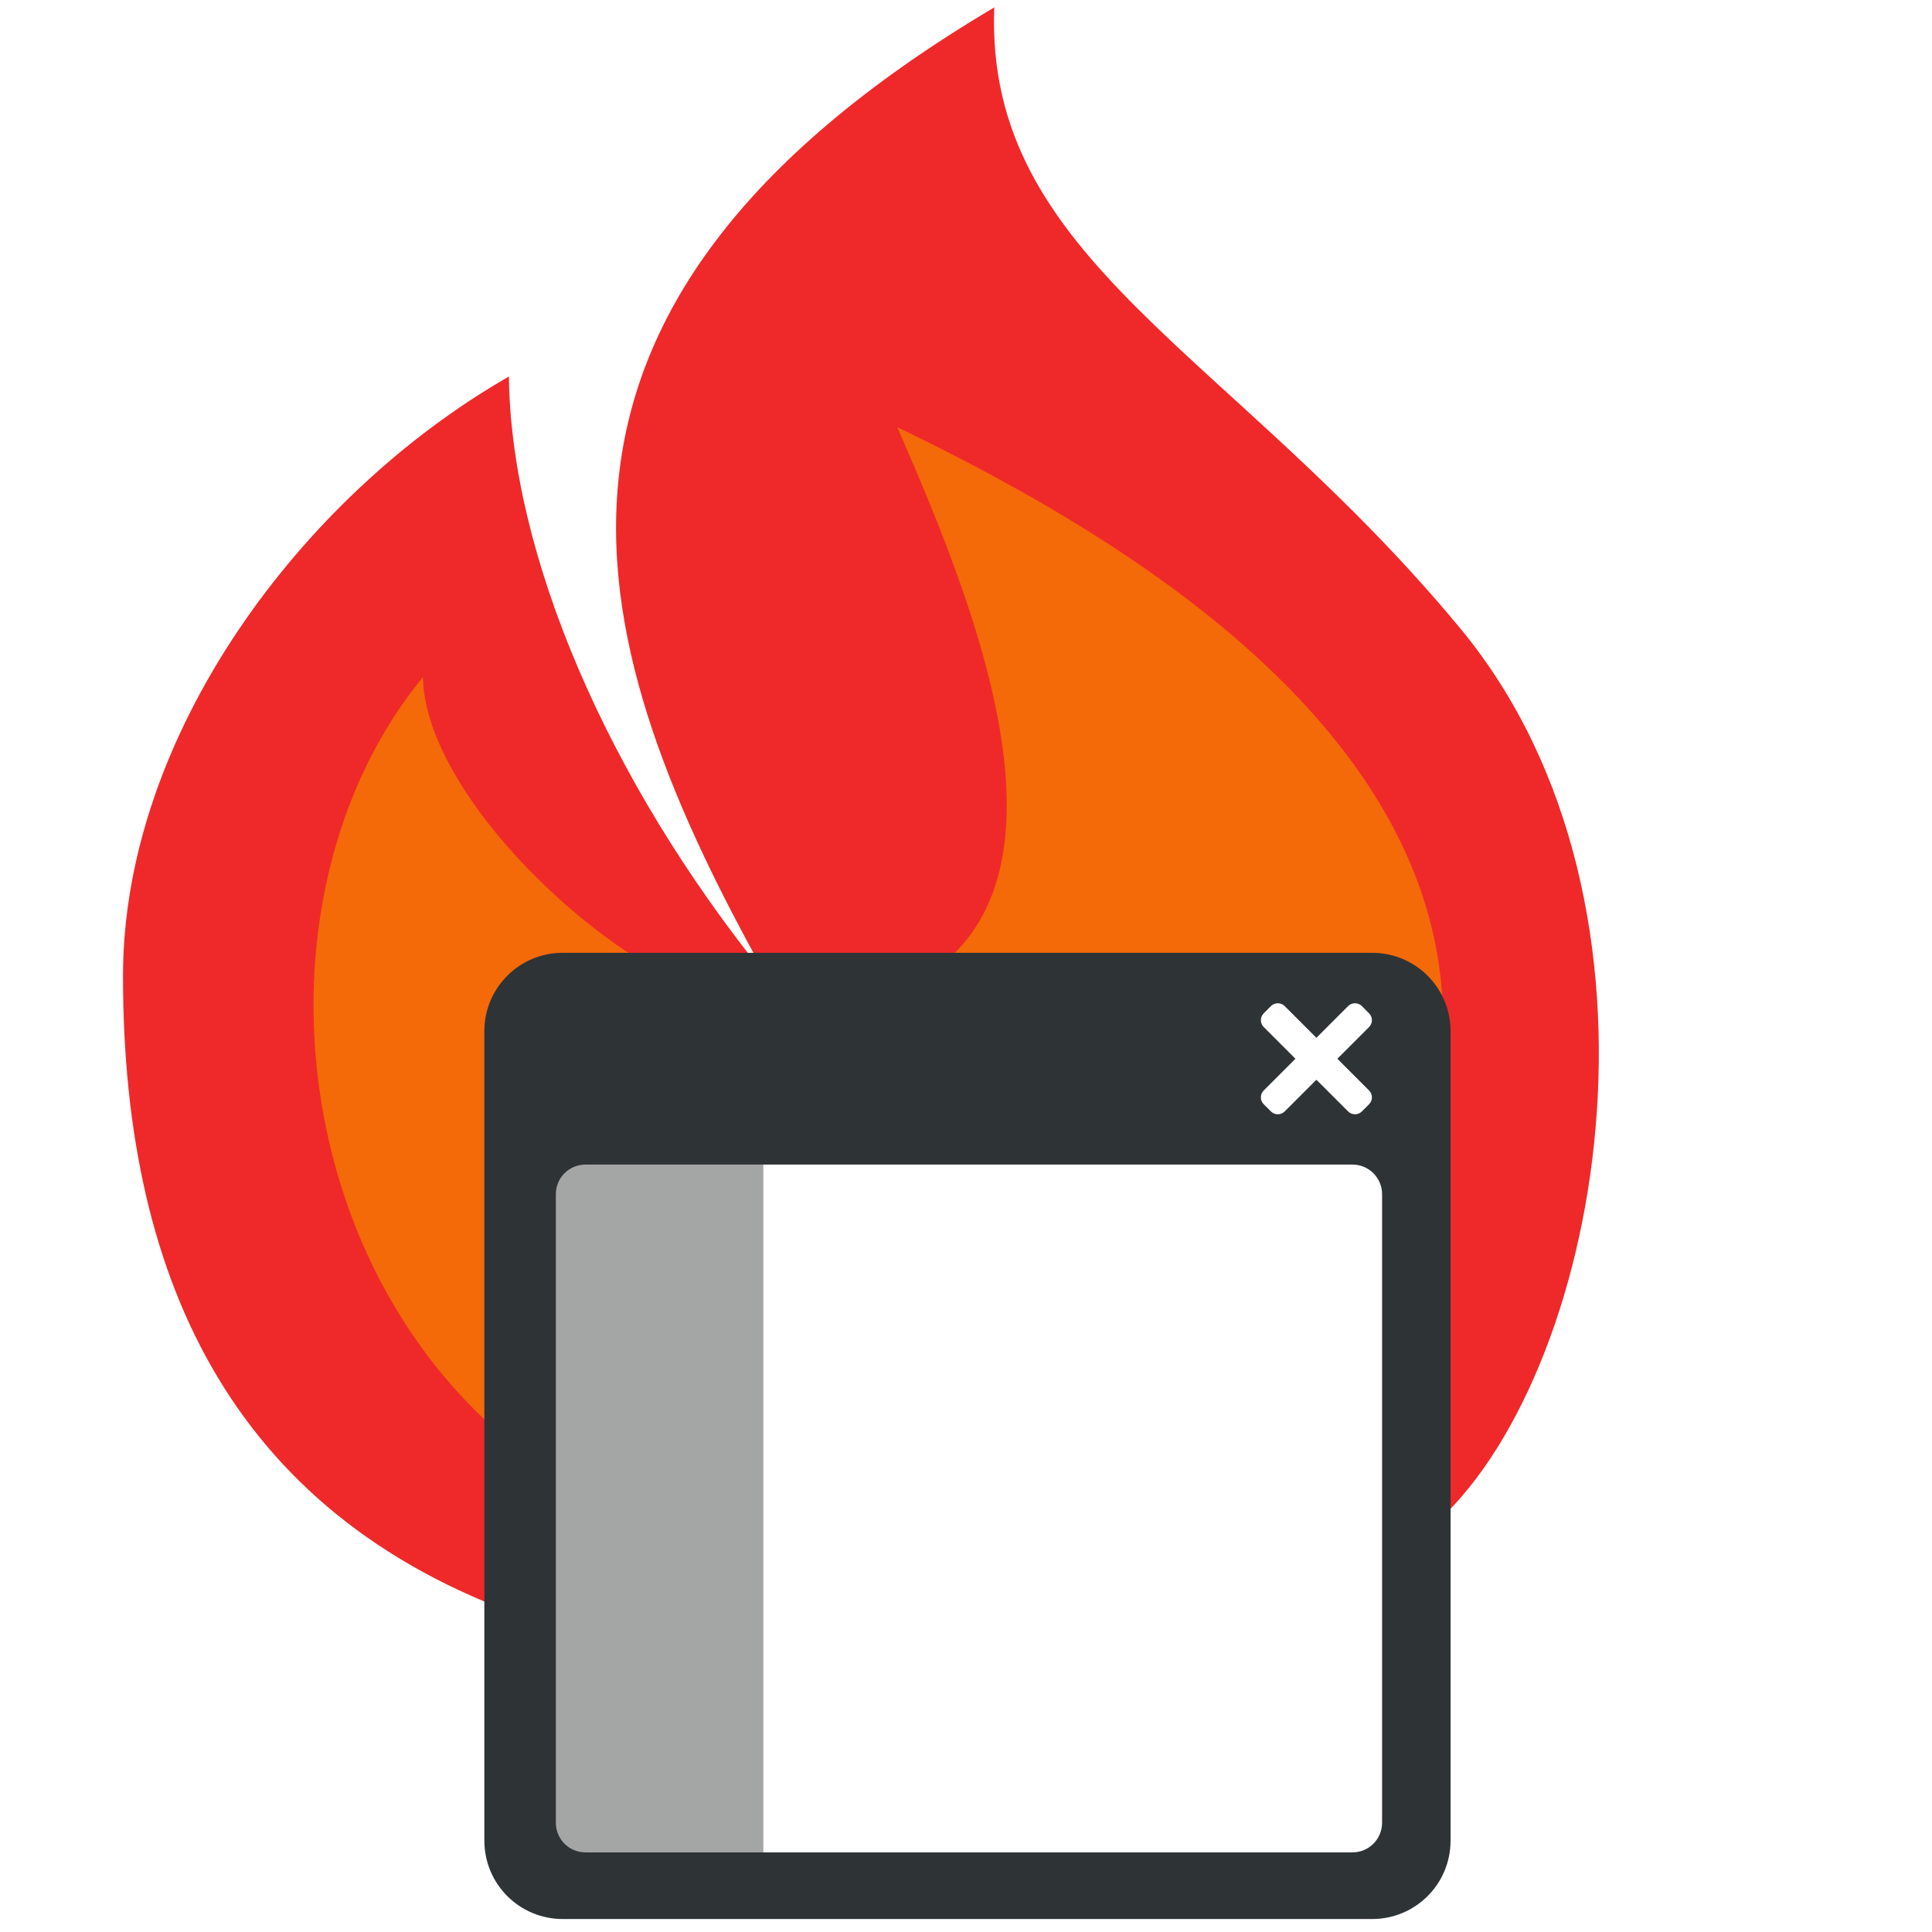
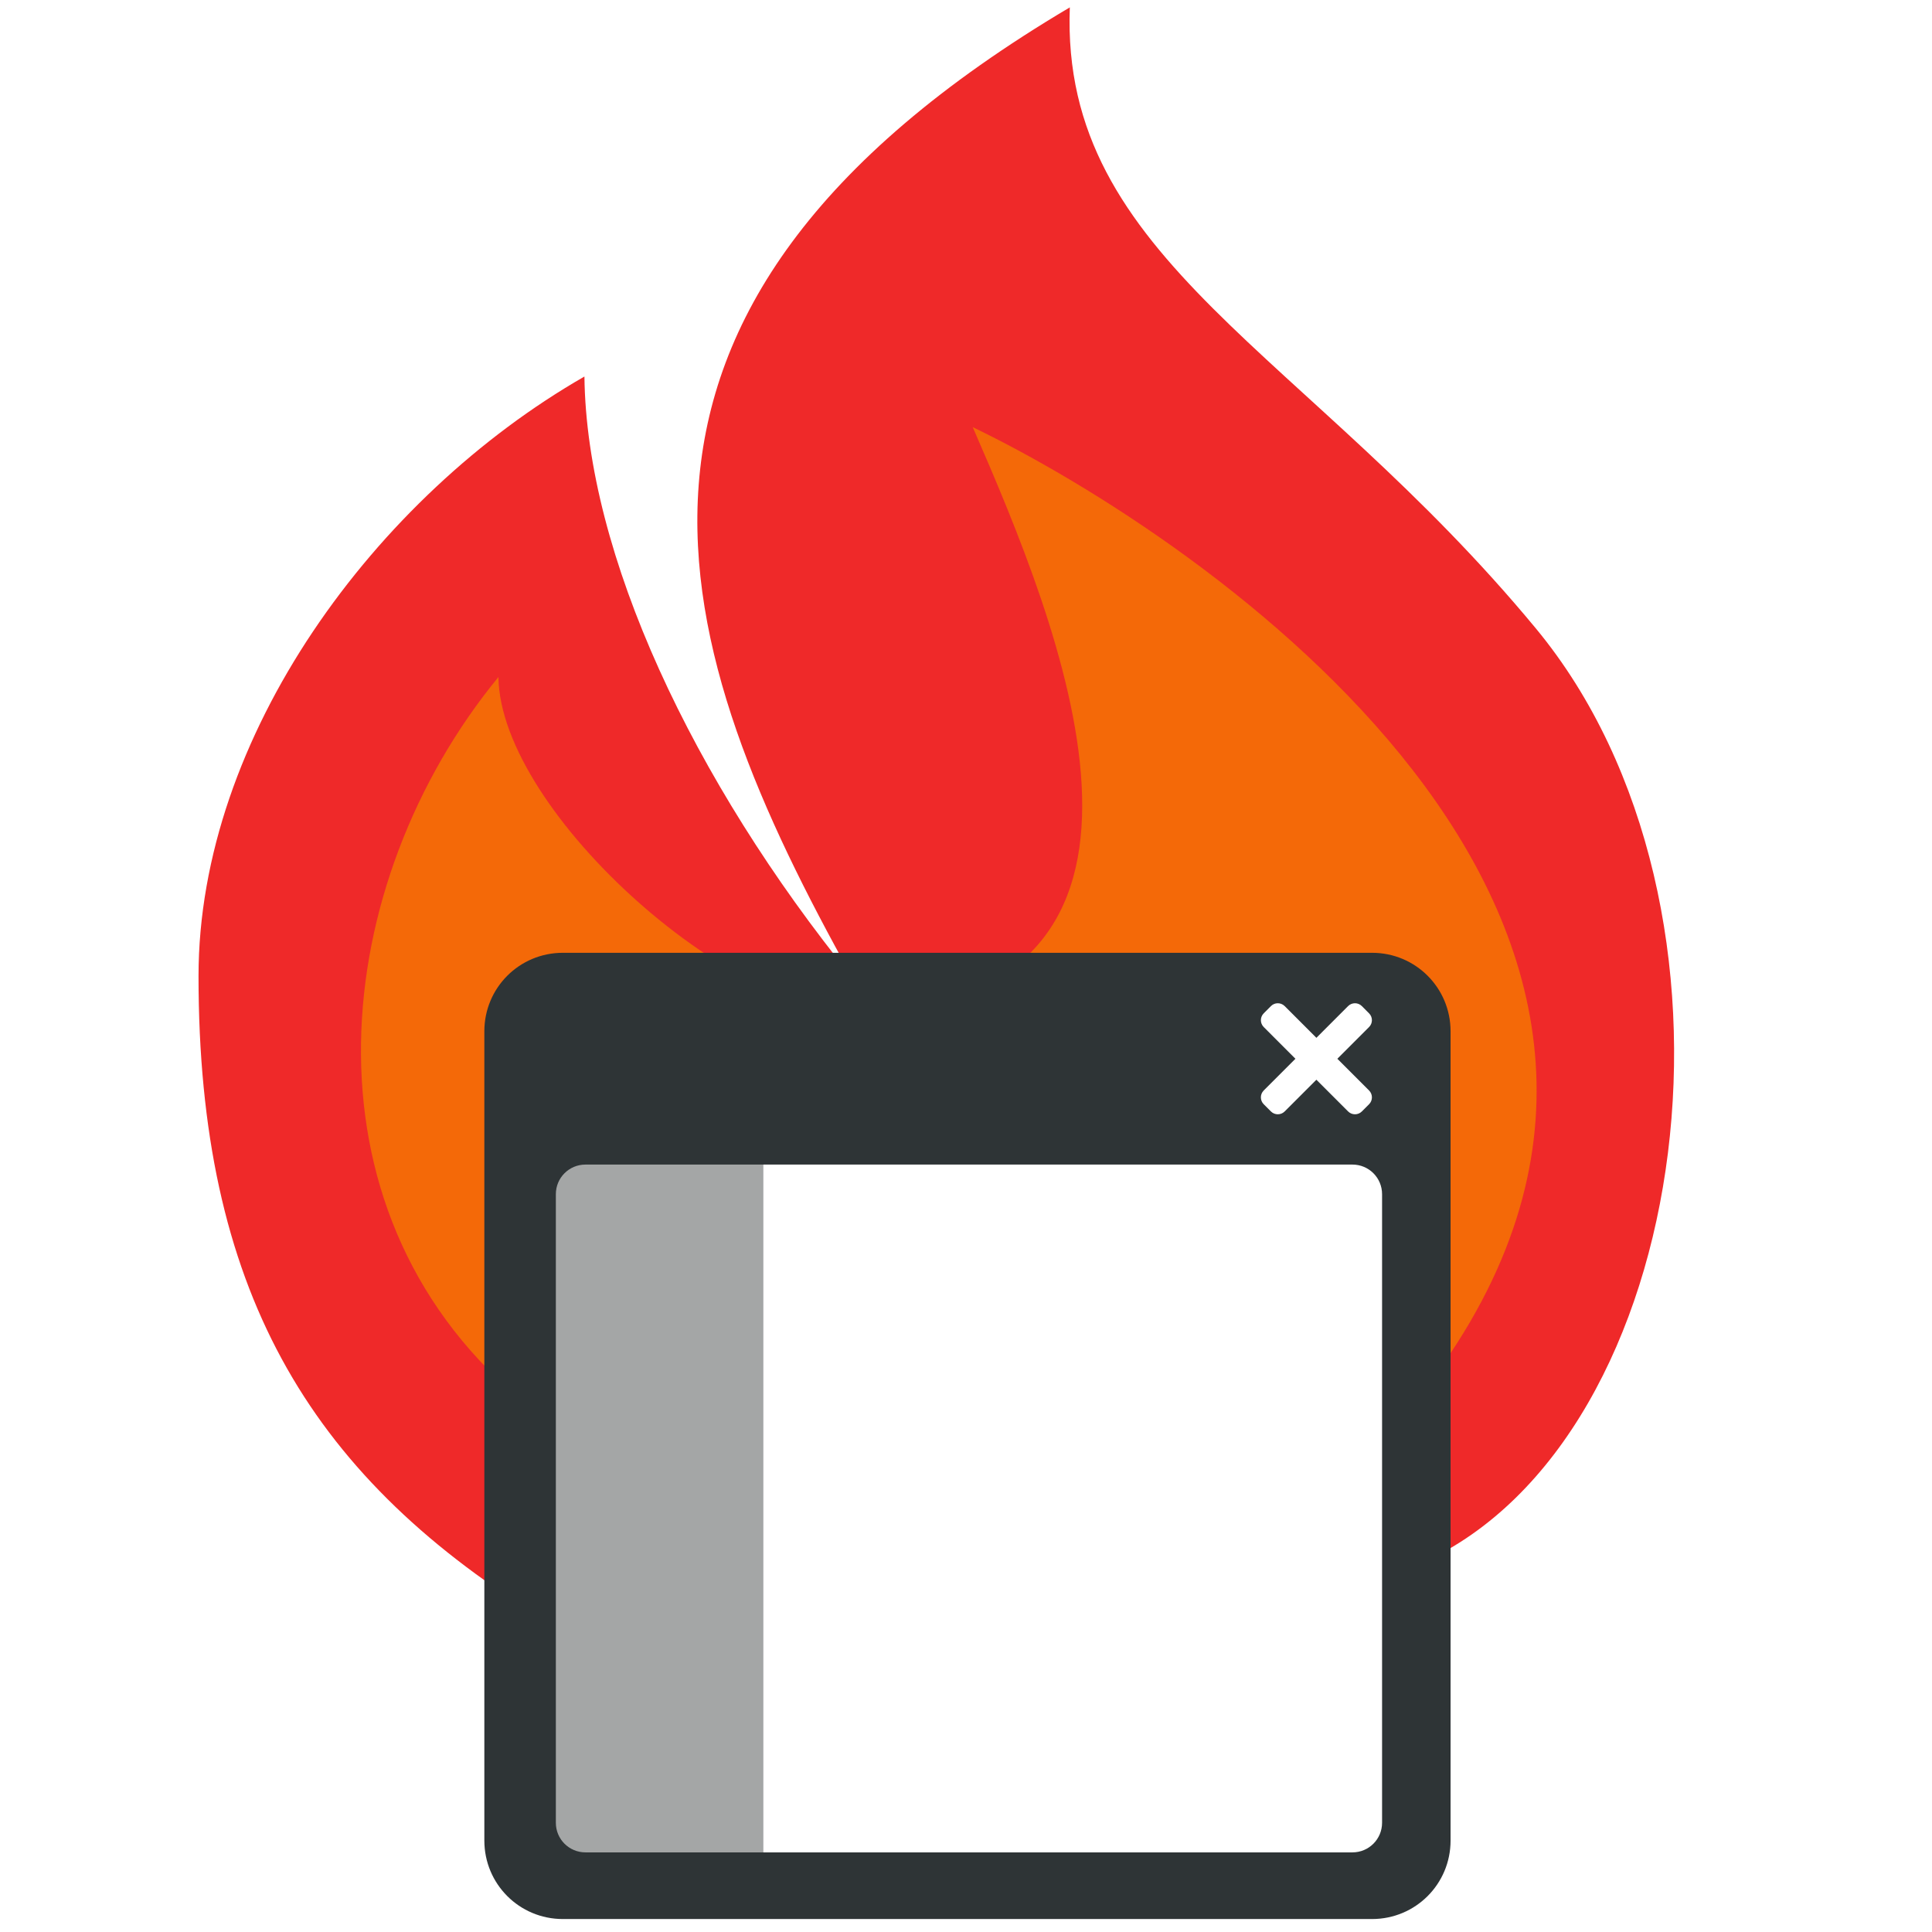
<svg xmlns="http://www.w3.org/2000/svg" xmlns:xlink="http://www.w3.org/1999/xlink" width="256" height="256" viewBox="0 0 67.733 67.733" version="1.1" id="svg3466">
  <defs id="defs3463">
    <radialGradient xlink:href="#linearGradient6524" id="radialGradient6528" cx="0.5" cy="0.5" fx="0.5" fy="0.5" r="0.5" gradientUnits="userSpaceOnUse" />
    <linearGradient id="linearGradient6524">
      <stop style="stop-color:#e19d00;stop-opacity:1;" offset="0" id="stop6520" />
      <stop style="stop-color:#e19d00;stop-opacity:0;" offset="1" id="stop6522" />
    </linearGradient>
    <clipPath id="s-2">
      <path d="M 0,0 H 1600 V 1200 H 0 Z" id="path5111" />
    </clipPath>
    <mask id="r-6">
      <g filter="url(#a)" id="g5108" style="filter:url(#a-3)">
        <path d="M 0,0 H 16 V 16 H 0 Z" fill-opacity="0.5" id="path5106" />
      </g>
    </mask>
    <filter id="a-3" height="1" width="1" x="0" y="0">
      <feColorMatrix in="SourceGraphic" type="matrix" values="0 0 0 0 1 0 0 0 0 1 0 0 0 0 1 0 0 0 1 0" id="feColorMatrix5039" />
    </filter>
    <radialGradient xlink:href="#linearGradient6524" id="radialGradient7052" />
    <radialGradient xlink:href="#linearGradient6524" id="radialGradient6530" cx="0.5" cy="0.5" fx="0.5" fy="0.5" r="0.5" gradientUnits="userSpaceOnUse" />
    <clipPath id="q-0">
      <path d="M 0,0 H 1600 V 1200 H 0 Z" id="path5103" />
    </clipPath>
    <mask id="p-6">
      <g filter="url(#a)" id="g5100" style="filter:url(#a-3)">
        <path d="M 0,0 H 16 V 16 H 0 Z" fill-opacity="0.3" id="path5098" />
      </g>
    </mask>
    <filter id="filter7074" height="1" width="1" x="0" y="0">
      <feColorMatrix in="SourceGraphic" type="matrix" values="0 0 0 0 1 0 0 0 0 1 0 0 0 0 1 0 0 0 1 0" id="feColorMatrix7072" />
    </filter>
    <radialGradient xlink:href="#linearGradient6524" id="radialGradient7076" />
    <radialGradient xlink:href="#linearGradient6524" id="radialGradient6532" cx="0.5" cy="0.5" fx="0.5" fy="0.5" r="0.5" gradientUnits="userSpaceOnUse" />
    <clipPath id="o-3">
      <path d="M 0,0 H 1600 V 1200 H 0 Z" id="path5095" />
    </clipPath>
    <mask id="n-9">
      <g filter="url(#a)" id="g5092" style="filter:url(#a-3)">
        <path d="M 0,0 H 16 V 16 H 0 Z" fill-opacity="0.05" id="path5090" />
      </g>
    </mask>
    <filter id="filter7098" height="1" width="1" x="0" y="0">
      <feColorMatrix in="SourceGraphic" type="matrix" values="0 0 0 0 1 0 0 0 0 1 0 0 0 0 1 0 0 0 1 0" id="feColorMatrix7096" />
    </filter>
    <radialGradient xlink:href="#linearGradient6524" id="radialGradient7100" />
    <radialGradient xlink:href="#linearGradient6524" id="radialGradient6534" cx="0.5" cy="0.5" fx="0.5" fy="0.5" r="0.5" gradientUnits="userSpaceOnUse" />
    <clipPath id="m-0">
      <path d="M 0,0 H 1600 V 1200 H 0 Z" id="path5087" />
    </clipPath>
    <mask id="l-7">
      <g filter="url(#a)" id="g5084" style="filter:url(#a-3)">
        <path d="M 0,0 H 16 V 16 H 0 Z" fill-opacity="0.05" id="path5082" />
      </g>
    </mask>
    <filter id="filter7122" height="1" width="1" x="0" y="0">
      <feColorMatrix in="SourceGraphic" type="matrix" values="0 0 0 0 1 0 0 0 0 1 0 0 0 0 1 0 0 0 1 0" id="feColorMatrix7120" />
    </filter>
    <radialGradient xlink:href="#linearGradient6524" id="radialGradient7124" />
    <radialGradient xlink:href="#linearGradient6524" id="radialGradient6536" cx="0.5" cy="0.5" fx="0.5" fy="0.5" r="0.5" gradientUnits="userSpaceOnUse" />
    <clipPath id="k-2">
      <path d="M 0,0 H 1600 V 1200 H 0 Z" id="path5079" />
    </clipPath>
    <mask id="j-1">
      <g filter="url(#a)" id="g5076" style="filter:url(#a-3)">
        <path d="M 0,0 H 16 V 16 H 0 Z" fill-opacity="0.05" id="path5074" />
      </g>
    </mask>
    <filter id="filter7146" height="1" width="1" x="0" y="0">
      <feColorMatrix in="SourceGraphic" type="matrix" values="0 0 0 0 1 0 0 0 0 1 0 0 0 0 1 0 0 0 1 0" id="feColorMatrix7144" />
    </filter>
    <radialGradient xlink:href="#linearGradient6524" id="radialGradient7148" />
    <radialGradient xlink:href="#linearGradient6524" id="radialGradient6538" cx="0.5" cy="0.5" fx="0.5" fy="0.5" r="0.5" gradientUnits="userSpaceOnUse" />
    <clipPath id="i-9">
      <path d="M 0,0 H 1600 V 1200 H 0 Z" id="path5071" />
    </clipPath>
    <mask id="h-2">
      <g filter="url(#a)" id="g5068" style="filter:url(#a-3)">
        <path d="M 0,0 H 16 V 16 H 0 Z" fill-opacity="0.05" id="path5066" />
      </g>
    </mask>
    <filter id="filter7170" height="1" width="1" x="0" y="0">
      <feColorMatrix in="SourceGraphic" type="matrix" values="0 0 0 0 1 0 0 0 0 1 0 0 0 0 1 0 0 0 1 0" id="feColorMatrix7168" />
    </filter>
    <radialGradient xlink:href="#linearGradient6524" id="radialGradient7172" />
    <radialGradient xlink:href="#linearGradient6524" id="radialGradient6540" cx="0.5" cy="0.5" fx="0.5" fy="0.5" r="0.5" gradientUnits="userSpaceOnUse" />
    <clipPath id="g-6">
      <path d="M 0,0 H 1600 V 1200 H 0 Z" id="path5063" />
    </clipPath>
    <mask id="f-5">
      <g filter="url(#a)" id="g5060" style="filter:url(#a-3)">
        <path d="M 0,0 H 16 V 16 H 0 Z" fill-opacity="0.05" id="path5058" />
      </g>
    </mask>
    <filter id="filter7194" height="1" width="1" x="0" y="0">
      <feColorMatrix in="SourceGraphic" type="matrix" values="0 0 0 0 1 0 0 0 0 1 0 0 0 0 1 0 0 0 1 0" id="feColorMatrix7192" />
    </filter>
    <radialGradient xlink:href="#linearGradient6524" id="radialGradient7196" />
    <radialGradient xlink:href="#linearGradient6524" id="radialGradient6542" cx="0.5" cy="0.5" fx="0.5" fy="0.5" r="0.5" gradientUnits="userSpaceOnUse" />
    <clipPath id="e-3">
      <path d="M 0,0 H 1600 V 1200 H 0 Z" id="path5055" />
    </clipPath>
    <mask id="d-5">
      <g filter="url(#a)" id="g5052" style="filter:url(#a-3)">
        <path d="M 0,0 H 16 V 16 H 0 Z" fill-opacity="0.05" id="path5050" />
      </g>
    </mask>
    <filter id="filter7218" height="1" width="1" x="0" y="0">
      <feColorMatrix in="SourceGraphic" type="matrix" values="0 0 0 0 1 0 0 0 0 1 0 0 0 0 1 0 0 0 1 0" id="feColorMatrix7216" />
    </filter>
    <radialGradient xlink:href="#linearGradient6524" id="radialGradient7220" />
    <radialGradient xlink:href="#linearGradient6524" id="radialGradient6544" cx="0.5" cy="0.5" fx="0.5" fy="0.5" r="0.5" gradientUnits="userSpaceOnUse" />
    <clipPath id="c-7">
      <path d="M 0,0 H 1600 V 1200 H 0 Z" id="path5047" />
    </clipPath>
    <mask id="b-6">
      <g filter="url(#a)" id="g5044" style="filter:url(#a-3)">
        <path d="M 0,0 H 16 V 16 H 0 Z" fill-opacity="0.3" id="path5042" />
      </g>
    </mask>
    <filter id="filter7242" height="1" width="1" x="0" y="0">
      <feColorMatrix in="SourceGraphic" type="matrix" values="0 0 0 0 1 0 0 0 0 1 0 0 0 0 1 0 0 0 1 0" id="feColorMatrix7240" />
    </filter>
    <radialGradient xlink:href="#linearGradient6524" id="radialGradient7244" />
    <clipPath id="s">
      <path d="M 0,0 H 1600 V 1200 H 0 Z" id="path4926" />
    </clipPath>
    <mask id="r">
      <g filter="url(#a)" id="g4923">
        <path d="M 0,0 H 16 V 16 H 0 Z" fill-opacity="0.5" id="path4921" />
      </g>
    </mask>
    <filter id="a" height="1" width="1" x="0" y="0">
      <feColorMatrix in="SourceGraphic" type="matrix" values="0 0 0 0 1 0 0 0 0 1 0 0 0 0 1 0 0 0 1 0" id="feColorMatrix4854" />
    </filter>
    <clipPath id="q">
      <path d="M 0,0 H 1600 V 1200 H 0 Z" id="path4918" />
    </clipPath>
    <mask id="p">
      <g filter="url(#a)" id="g4915">
        <path d="M 0,0 H 16 V 16 H 0 Z" fill-opacity="0.3" id="path4913" />
      </g>
    </mask>
    <filter id="filter7266" height="1" width="1" x="0" y="0">
      <feColorMatrix in="SourceGraphic" type="matrix" values="0 0 0 0 1 0 0 0 0 1 0 0 0 0 1 0 0 0 1 0" id="feColorMatrix7264" />
    </filter>
    <clipPath id="o">
      <path d="M 0,0 H 1600 V 1200 H 0 Z" id="path4910" />
    </clipPath>
    <mask id="n">
      <g filter="url(#a)" id="g4907">
        <path d="M 0,0 H 16 V 16 H 0 Z" fill-opacity="0.05" id="path4905" />
      </g>
    </mask>
    <filter id="filter7275" height="1" width="1" x="0" y="0">
      <feColorMatrix in="SourceGraphic" type="matrix" values="0 0 0 0 1 0 0 0 0 1 0 0 0 0 1 0 0 0 1 0" id="feColorMatrix7273" />
    </filter>
    <clipPath id="m">
      <path d="M 0,0 H 1600 V 1200 H 0 Z" id="path4902" />
    </clipPath>
    <mask id="l">
      <g filter="url(#a)" id="g4899">
        <path d="M 0,0 H 16 V 16 H 0 Z" fill-opacity="0.05" id="path4897" />
      </g>
    </mask>
    <filter id="filter7284" height="1" width="1" x="0" y="0">
      <feColorMatrix in="SourceGraphic" type="matrix" values="0 0 0 0 1 0 0 0 0 1 0 0 0 0 1 0 0 0 1 0" id="feColorMatrix7282" />
    </filter>
    <clipPath id="k">
      <path d="M 0,0 H 1600 V 1200 H 0 Z" id="path4894" />
    </clipPath>
    <mask id="j">
      <g filter="url(#a)" id="g4891">
        <path d="M 0,0 H 16 V 16 H 0 Z" fill-opacity="0.05" id="path4889" />
      </g>
    </mask>
    <filter id="filter7293" height="1" width="1" x="0" y="0">
      <feColorMatrix in="SourceGraphic" type="matrix" values="0 0 0 0 1 0 0 0 0 1 0 0 0 0 1 0 0 0 1 0" id="feColorMatrix7291" />
    </filter>
    <clipPath id="i">
      <path d="M 0,0 H 1600 V 1200 H 0 Z" id="path4886" />
    </clipPath>
    <mask id="h">
      <g filter="url(#a)" id="g4883">
        <path d="M 0,0 H 16 V 16 H 0 Z" fill-opacity="0.05" id="path4881" />
      </g>
    </mask>
    <filter id="filter7302" height="1" width="1" x="0" y="0">
      <feColorMatrix in="SourceGraphic" type="matrix" values="0 0 0 0 1 0 0 0 0 1 0 0 0 0 1 0 0 0 1 0" id="feColorMatrix7300" />
    </filter>
    <clipPath id="g">
      <path d="M 0,0 H 1600 V 1200 H 0 Z" id="path4878" />
    </clipPath>
    <mask id="f">
      <g filter="url(#a)" id="g4875">
        <path d="M 0,0 H 16 V 16 H 0 Z" fill-opacity="0.05" id="path4873" />
      </g>
    </mask>
    <filter id="filter7311" height="1" width="1" x="0" y="0">
      <feColorMatrix in="SourceGraphic" type="matrix" values="0 0 0 0 1 0 0 0 0 1 0 0 0 0 1 0 0 0 1 0" id="feColorMatrix7309" />
    </filter>
    <clipPath id="e">
      <path d="M 0,0 H 1600 V 1200 H 0 Z" id="path4870" />
    </clipPath>
    <mask id="d">
      <g filter="url(#a)" id="g4867">
        <path d="M 0,0 H 16 V 16 H 0 Z" fill-opacity="0.05" id="path4865" />
      </g>
    </mask>
    <filter id="filter7320" height="1" width="1" x="0" y="0">
      <feColorMatrix in="SourceGraphic" type="matrix" values="0 0 0 0 1 0 0 0 0 1 0 0 0 0 1 0 0 0 1 0" id="feColorMatrix7318" />
    </filter>
    <clipPath id="c">
      <path d="M 0,0 H 1600 V 1200 H 0 Z" id="path4862" />
    </clipPath>
    <mask id="b">
      <g filter="url(#a)" id="g4859">
        <path d="M 0,0 H 16 V 16 H 0 Z" fill-opacity="0.3" id="path4857" />
      </g>
    </mask>
    <filter id="filter7329" height="1" width="1" x="0" y="0">
      <feColorMatrix in="SourceGraphic" type="matrix" values="0 0 0 0 1 0 0 0 0 1 0 0 0 0 1 0 0 0 1 0" id="feColorMatrix7327" />
    </filter>
    <radialGradient xlink:href="#linearGradient6524" id="radialGradient7371" gradientTransform="scale(1.691604,0.5911549)" cx="335.59" cy="361.257" fx="335.59" fy="361.257" r="3.385" gradientUnits="userSpaceOnUse" />
    <radialGradient xlink:href="#linearGradient6524" id="radialGradient7373" cx="16.5" cy="748.5" fx="16.5" fy="748.5" r="1.001" gradientUnits="userSpaceOnUse" />
    <radialGradient xlink:href="#linearGradient6524" id="radialGradient7375" cx="17.5" cy="747.5" fx="17.5" fy="747.5" r="1.001" gradientUnits="userSpaceOnUse" />
    <radialGradient xlink:href="#linearGradient6524" id="radialGradient7377" cx="18.5" cy="750.5" fx="18.5" fy="750.5" r="1.001" gradientUnits="userSpaceOnUse" />
    <radialGradient xlink:href="#linearGradient6524" id="radialGradient7379" cx="16.5" cy="750.5" fx="16.5" fy="750.5" r="1.001" gradientUnits="userSpaceOnUse" />
    <radialGradient xlink:href="#linearGradient6524" id="radialGradient7381" cx="17.5" cy="751.5" fx="17.5" fy="751.5" r="1.001" gradientUnits="userSpaceOnUse" />
    <radialGradient xlink:href="#linearGradient6524" id="radialGradient7383" cx="19.5" cy="751.5" fx="19.5" fy="751.5" r="1.001" gradientUnits="userSpaceOnUse" />
    <radialGradient xlink:href="#linearGradient6524" id="radialGradient7385" cx="139.5" cy="779.5" fx="139.5" fy="779.5" r="4.001" gradientUnits="userSpaceOnUse" />
    <radialGradient xlink:href="#linearGradient6524" id="radialGradient7387" gradientTransform="scale(0.5547756,1.802531)" cx="397.458" cy="423.849" fx="397.458" fy="423.849" r="3.606" gradientUnits="userSpaceOnUse" />
  </defs>
  <g id="layer1">
    <g id="g8508" transform="matrix(1.054848,0,0,-1.054848,-21.01893,329.2065)" style="display:inline;stroke-width:0.251">
      <rect style="font-variation-settings:normal;opacity:0.394;vector-effect:none;fill:#171b1d;fill-opacity:1;stroke:none;stroke-width:0.402;stroke-linecap:butt;stroke-linejoin:miter;stroke-miterlimit:4;stroke-dasharray:none;stroke-dashoffset:0;stroke-opacity:1;-inkscape-stroke:none;marker:none;stop-color:#000000;stop-opacity:1" id="rect13609" width="7.48" height="25.339" x="37.817" y="-275.287" transform="scale(1,-1)" ry="0.522" />
-       <path d="m 52.973,311.844 c -17.193,-10.184 -13.627,-21.33 -7.582,-32.196 -5.294,6.538 -8.484,14.026 -8.551,19.927 -6.947,-3.985 -12.826,-11.956 -12.826,-19.927 0,-10.368 3.859,-18.124 13.746,-21.44 -0.73,9.87 -0.743,9.359 0.588,18.662 1.091,1.452 12.182,1.779 27.746,2.767 1.048,-6.084 1.779,-13.45 1.386,-18.317 5.658,4.846 8.62,20.645 0.986,29.876 -7.634,9.231 -15.816,12.249 -15.495,20.648 z" fill="#2e3436" id="path5150" style="font-variation-settings:normal;opacity:1;vector-effect:none;fill:#ef2929;fill-opacity:1;stroke:none;stroke-width:0.516;stroke-linecap:butt;stroke-linejoin:miter;stroke-miterlimit:4;stroke-dasharray:none;stroke-dashoffset:0;stroke-opacity:1;-inkscape-stroke:none;marker:none;stop-color:#000000;stop-opacity:1" class="error" />
+       <path d="m 55.482,311.844 c -17.193,-10.184 -13.284,-21.365 -7.238,-32.231 -5.294,6.538 -8.827,14.061 -8.894,19.962 -6.947,-3.985 -12.826,-11.956 -12.826,-19.927 0,-10.368 3.634,-16.493 11.239,-21.237 -0.73,9.87 -1.075,9.878 0.256,19.181 1.091,1.452 13.248,0.982 28.813,1.97 1.048,-6.084 0.787,-14.53 0.394,-19.397 9.058,4.135 11.385,21.8 3.751,31.031 -7.634,9.231 -15.816,12.249 -15.495,20.648 z" fill="#2e3436" id="path5150" style="font-variation-settings:normal;opacity:1;vector-effect:none;fill:#ef2929;fill-opacity:1;stroke:none;stroke-width:0.516;stroke-linecap:butt;stroke-linejoin:miter;stroke-miterlimit:4;stroke-dasharray:none;stroke-dashoffset:0;stroke-opacity:1;-inkscape-stroke:none;marker:none;stop-color:#000000;stop-opacity:1" class="error" />
      <g clip-path="url(#c)" mask="url(#b)" transform="matrix(0.6541554,0,0,-0.6541554,-330.2774,701.668)" id="g4933">
        <path d="m 562.461,212.059 h 10.449 c -1.184,0.492 -1.297,2.461 0,3 h -10.449 z m 0,0" fill="#2e3436" id="path4931" />
      </g>
      <g clip-path="url(#e)" mask="url(#d)" transform="matrix(0.6541554,0,0,-0.6541554,-330.2774,701.668)" id="g4937">
        <path d="m 16,748 h 1 v 1 h -1 z m 0,0" fill="#2e3436" fill-rule="evenodd" id="path4935" />
      </g>
      <g clip-path="url(#g)" mask="url(#f)" transform="matrix(0.6541554,0,0,-0.6541554,-330.2774,701.668)" id="g4941">
        <path d="m 17,747 h 1 v 1 h -1 z m 0,0" fill="#2e3436" fill-rule="evenodd" id="path4939" />
      </g>
      <g clip-path="url(#i)" mask="url(#h)" transform="matrix(0.6541554,0,0,-0.6541554,-330.2774,701.668)" id="g4945">
        <path d="m 18,750 h 1 v 1 h -1 z m 0,0" fill="#2e3436" fill-rule="evenodd" id="path4943" />
      </g>
      <g clip-path="url(#k)" mask="url(#j)" transform="matrix(0.6541554,0,0,-0.6541554,-330.2774,701.668)" id="g4949">
        <path d="m 16,750 h 1 v 1 h -1 z m 0,0" fill="#2e3436" fill-rule="evenodd" id="path4947" />
      </g>
      <g clip-path="url(#m)" mask="url(#l)" transform="matrix(0.6541554,0,0,-0.6541554,-330.2774,701.668)" id="g4953">
        <path d="m 17,751 h 1 v 1 h -1 z m 0,0" fill="#2e3436" fill-rule="evenodd" id="path4951" />
      </g>
      <g clip-path="url(#o)" mask="url(#n)" transform="matrix(0.6541554,0,0,-0.6541554,-330.2774,701.668)" id="g4957">
        <path d="m 19,751 h 1 v 1 h -1 z m 0,0" fill="#2e3436" fill-rule="evenodd" id="path4955" />
      </g>
      <g clip-path="url(#q)" mask="url(#p)" transform="matrix(0.6541554,0,0,-0.6541554,-330.2774,701.668)" id="g4961">
        <path d="m 136,776 v 7 h 7 v -7 z m 0,0" fill="#2e3436" id="path4959" />
      </g>
      <g clip-path="url(#s)" mask="url(#r)" transform="matrix(0.6541554,0,0,-0.6541554,-330.2774,701.668)" id="g4965">
        <path d="m 219,758 h 3 v 12 h -3 z m 0,0" fill="#2e3436" id="path4963" />
      </g>
      <g clip-path="url(#c-7)" mask="url(#b-6)" transform="matrix(0.6541554,0,0,-0.6541554,-70.31135,945.2661)" id="g5116" style="fill:url(#radialGradient6544);fill-opacity:1;stroke:#303030;stroke-width:1.002;stroke-linecap:round;stroke-linejoin:round;stroke-miterlimit:4;stroke-dasharray:none;stroke-opacity:1">
        <path d="m 562.461,212.059 h 10.449 c -1.184,0.492 -1.297,2.461 0,3 h -10.449 z m 0,0" fill="#2e3436" id="path5114" style="fill:url(#radialGradient7371);fill-opacity:1;stroke:#303030;stroke-width:1.002;stroke-linecap:round;stroke-linejoin:round;stroke-miterlimit:4;stroke-dasharray:none;stroke-opacity:1" />
      </g>
      <g clip-path="url(#e-3)" mask="url(#d-5)" transform="matrix(0.6541554,0,0,-0.6541554,-70.31135,945.2661)" id="g5120" style="fill:url(#radialGradient6542);fill-opacity:1;stroke:#303030;stroke-width:1.002;stroke-linecap:round;stroke-linejoin:round;stroke-miterlimit:4;stroke-dasharray:none;stroke-opacity:1">
        <path d="m 16,748 h 1 v 1 h -1 z m 0,0" fill="#2e3436" fill-rule="evenodd" id="path5118" style="fill:url(#radialGradient7373);fill-opacity:1;stroke:#303030;stroke-width:1.002;stroke-linecap:round;stroke-linejoin:round;stroke-miterlimit:4;stroke-dasharray:none;stroke-opacity:1" />
      </g>
      <g clip-path="url(#g-6)" mask="url(#f-5)" transform="matrix(0.6541554,0,0,-0.6541554,-70.31135,945.2661)" id="g5124" style="fill:url(#radialGradient6540);fill-opacity:1;stroke:#303030;stroke-width:1.002;stroke-linecap:round;stroke-linejoin:round;stroke-miterlimit:4;stroke-dasharray:none;stroke-opacity:1">
        <path d="m 17,747 h 1 v 1 h -1 z m 0,0" fill="#2e3436" fill-rule="evenodd" id="path5122" style="fill:url(#radialGradient7375);fill-opacity:1;stroke:#303030;stroke-width:1.002;stroke-linecap:round;stroke-linejoin:round;stroke-miterlimit:4;stroke-dasharray:none;stroke-opacity:1" />
      </g>
      <g clip-path="url(#i-9)" mask="url(#h-2)" transform="matrix(0.6541554,0,0,-0.6541554,-70.31135,945.2661)" id="g5128" style="fill:url(#radialGradient6538);fill-opacity:1;stroke:#303030;stroke-width:1.002;stroke-linecap:round;stroke-linejoin:round;stroke-miterlimit:4;stroke-dasharray:none;stroke-opacity:1">
        <path d="m 18,750 h 1 v 1 h -1 z m 0,0" fill="#2e3436" fill-rule="evenodd" id="path5126" style="fill:url(#radialGradient7377);fill-opacity:1;stroke:#303030;stroke-width:1.002;stroke-linecap:round;stroke-linejoin:round;stroke-miterlimit:4;stroke-dasharray:none;stroke-opacity:1" />
      </g>
      <g clip-path="url(#k-2)" mask="url(#j-1)" transform="matrix(0.6541554,0,0,-0.6541554,-70.31135,945.2661)" id="g5132" style="fill:url(#radialGradient6536);fill-opacity:1;stroke:#303030;stroke-width:1.002;stroke-linecap:round;stroke-linejoin:round;stroke-miterlimit:4;stroke-dasharray:none;stroke-opacity:1">
        <path d="m 16,750 h 1 v 1 h -1 z m 0,0" fill="#2e3436" fill-rule="evenodd" id="path5130" style="fill:url(#radialGradient7379);fill-opacity:1;stroke:#303030;stroke-width:1.002;stroke-linecap:round;stroke-linejoin:round;stroke-miterlimit:4;stroke-dasharray:none;stroke-opacity:1" />
      </g>
      <g clip-path="url(#m-0)" mask="url(#l-7)" transform="matrix(0.6541554,0,0,-0.6541554,-70.31135,945.2661)" id="g5136" style="fill:url(#radialGradient6534);fill-opacity:1;stroke:#303030;stroke-width:1.002;stroke-linecap:round;stroke-linejoin:round;stroke-miterlimit:4;stroke-dasharray:none;stroke-opacity:1">
        <path d="m 17,751 h 1 v 1 h -1 z m 0,0" fill="#2e3436" fill-rule="evenodd" id="path5134" style="fill:url(#radialGradient7381);fill-opacity:1;stroke:#303030;stroke-width:1.002;stroke-linecap:round;stroke-linejoin:round;stroke-miterlimit:4;stroke-dasharray:none;stroke-opacity:1" />
      </g>
      <g clip-path="url(#o-3)" mask="url(#n-9)" transform="matrix(0.6541554,0,0,-0.6541554,-70.31135,945.2661)" id="g5140" style="fill:url(#radialGradient6532);fill-opacity:1;stroke:#303030;stroke-width:1.002;stroke-linecap:round;stroke-linejoin:round;stroke-miterlimit:4;stroke-dasharray:none;stroke-opacity:1">
        <path d="m 19,751 h 1 v 1 h -1 z m 0,0" fill="#2e3436" fill-rule="evenodd" id="path5138" style="fill:url(#radialGradient7383);fill-opacity:1;stroke:#303030;stroke-width:1.002;stroke-linecap:round;stroke-linejoin:round;stroke-miterlimit:4;stroke-dasharray:none;stroke-opacity:1" />
      </g>
      <g clip-path="url(#q-0)" mask="url(#p-6)" transform="matrix(0.6541554,0,0,-0.6541554,-70.31135,945.2661)" id="g5144" style="fill:url(#radialGradient6530);fill-opacity:1;stroke:#303030;stroke-width:1.002;stroke-linecap:round;stroke-linejoin:round;stroke-miterlimit:4;stroke-dasharray:none;stroke-opacity:1">
        <path d="m 136,776 v 7 h 7 v -7 z m 0,0" fill="#2e3436" id="path5142" style="fill:url(#radialGradient7385);fill-opacity:1;stroke:#303030;stroke-width:1.002;stroke-linecap:round;stroke-linejoin:round;stroke-miterlimit:4;stroke-dasharray:none;stroke-opacity:1" />
      </g>
      <g clip-path="url(#s-2)" mask="url(#r-6)" transform="matrix(0.6541554,0,0,-0.6541554,-70.31135,945.2661)" id="g5148" style="fill:url(#radialGradient6528);fill-opacity:1;stroke:#303030;stroke-width:1.002;stroke-linecap:round;stroke-linejoin:round;stroke-miterlimit:4;stroke-dasharray:none;stroke-opacity:1">
        <path d="m 219,758 h 3 v 12 h -3 z m 0,0" fill="#2e3436" id="path5146" style="fill:url(#radialGradient7387);fill-opacity:1;stroke:#303030;stroke-width:1.002;stroke-linecap:round;stroke-linejoin:round;stroke-miterlimit:4;stroke-dasharray:none;stroke-opacity:1" />
      </g>
-       <path d="m 49.747,297.893 c 2.921,-6.701 7.774,-18.468 -3.13,-19.483 -4.53,-0.517 -12.586,6.677 -12.633,11.178 -5.599,-6.818 -4.762,-18.914 2.7,-25.265 3.58,1.568 -2.565,6.032 1.539,10.076 10.612,2.138 18.74,5.169 27.836,4.804 1.982,-1.052 1.013,-4.402 1.331,-4.795 3.206,12.144 -9.848,19.721 -17.644,23.486 z" fill="#2e3436" id="path3847" style="font-variation-settings:normal;opacity:0.798;mix-blend-mode:normal;vector-effect:none;fill:#f57900;fill-opacity:1;stroke:none;stroke-width:0.502;stroke-linecap:butt;stroke-linejoin:miter;stroke-miterlimit:4;stroke-dasharray:none;stroke-dashoffset:0;stroke-opacity:1;-inkscape-stroke:none;marker:none;stop-color:#000000;stop-opacity:1" class="warning" />
+       <path d="m 52.255,297.893 c 2.921,-6.701 7.774,-18.468 -3.13,-19.483 -4.53,-0.517 -12.586,6.677 -12.633,11.178 -5.599,-6.818 -6.8,-17.596 0.661,-23.947 -0.185,4.513 0.847,11.734 0.847,11.734 0,0 19.02,2.417 28.116,2.051 1.982,-1.052 1.462,-12.268 1.781,-12.662 10.336,14.886 -7.846,27.363 -15.642,31.129 z" fill="#2e3436" id="path3847" style="font-variation-settings:normal;opacity:0.798;mix-blend-mode:normal;vector-effect:none;fill:#f57900;fill-opacity:1;stroke:none;stroke-width:0.502;stroke-linecap:butt;stroke-linejoin:miter;stroke-miterlimit:4;stroke-dasharray:none;stroke-dashoffset:0;stroke-opacity:1;-inkscape-stroke:none;marker:none;stop-color:#000000;stop-opacity:1" class="warning" />
      <path id="rect9669" style="font-variation-settings:normal;opacity:1;vector-effect:none;fill:#2e3436;fill-opacity:1;stroke:none;stroke-width:2.142;stroke-linecap:butt;stroke-linejoin:miter;stroke-miterlimit:4;stroke-dasharray:none;stroke-dashoffset:0;stroke-opacity:1;-inkscape-stroke:none;marker:none;stop-color:#000000;stop-opacity:1" d="M 74.58 126.25 C 68.817 126.25 64.178 130.889 64.178 136.652 L 64.178 243.879 C 64.178 249.642 68.817 254.281 74.58 254.281 L 181.805 254.281 C 187.568 254.281 192.207 249.642 192.207 243.879 L 192.207 136.652 C 192.207 130.889 187.568 126.25 181.805 126.25 L 74.58 126.25 z M 169.254 132.936 C 169.603 132.919 169.958 133.044 170.227 133.312 L 174.428 137.516 L 178.629 133.312 C 179.134 132.808 179.946 132.808 180.451 133.312 L 181.406 134.27 C 181.911 134.774 181.911 135.585 181.406 136.09 L 177.205 140.291 L 181.406 144.492 C 181.911 144.997 181.913 145.812 181.408 146.316 L 180.453 147.271 C 179.948 147.776 179.134 147.774 178.629 147.27 L 174.428 143.068 L 170.227 147.27 C 169.722 147.774 168.909 147.776 168.404 147.271 L 167.449 146.316 C 166.944 145.812 166.946 144.997 167.451 144.492 L 171.652 140.291 L 167.451 136.09 C 166.946 135.585 166.946 134.774 167.451 134.27 L 168.406 133.312 C 168.643 133.076 168.946 132.95 169.254 132.936 z M 77.58 154.311 L 179.201 154.311 C 181.377 154.311 183.131 156.062 183.131 158.238 L 183.131 241.521 C 183.131 243.697 181.377 245.449 179.201 245.449 L 77.58 245.449 C 75.404 245.449 73.652 243.697 73.652 241.521 L 73.652 158.238 C 73.652 156.062 75.404 154.311 77.58 154.311 z " transform="matrix(0.2508261,0,0,-0.2508261,19.92603,312.0891)" />
    </g>
  </g>
</svg>
